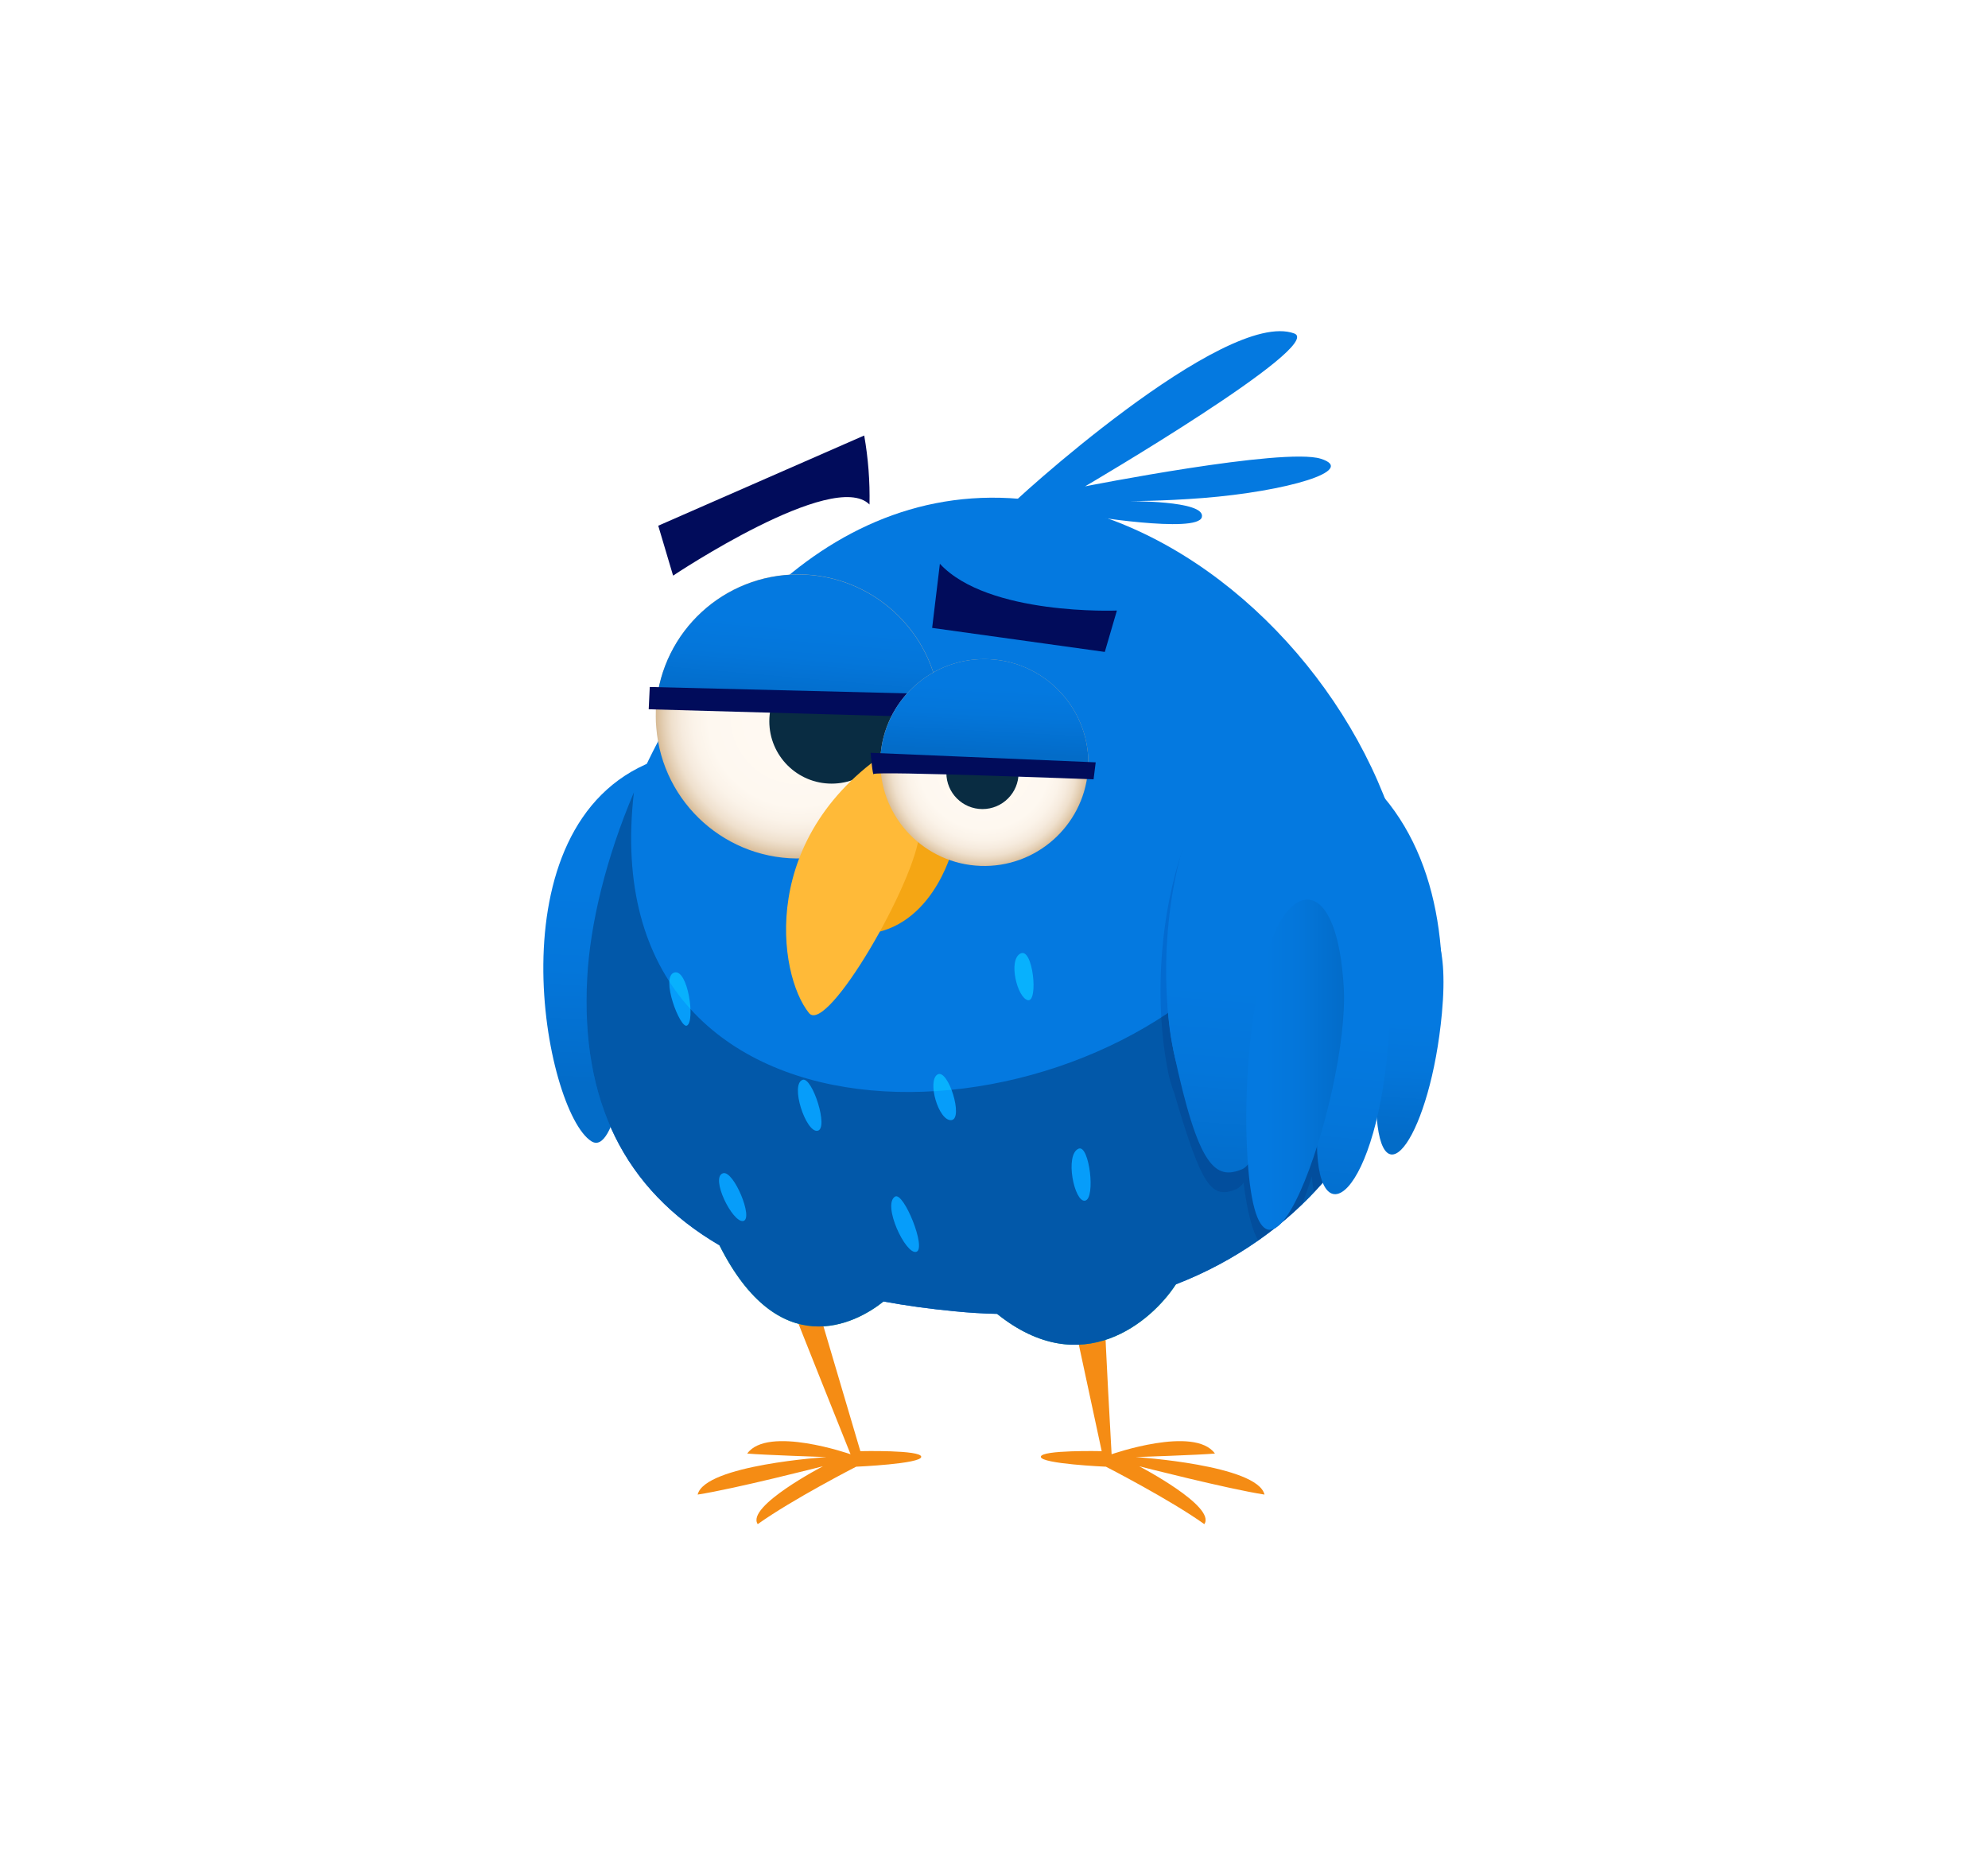
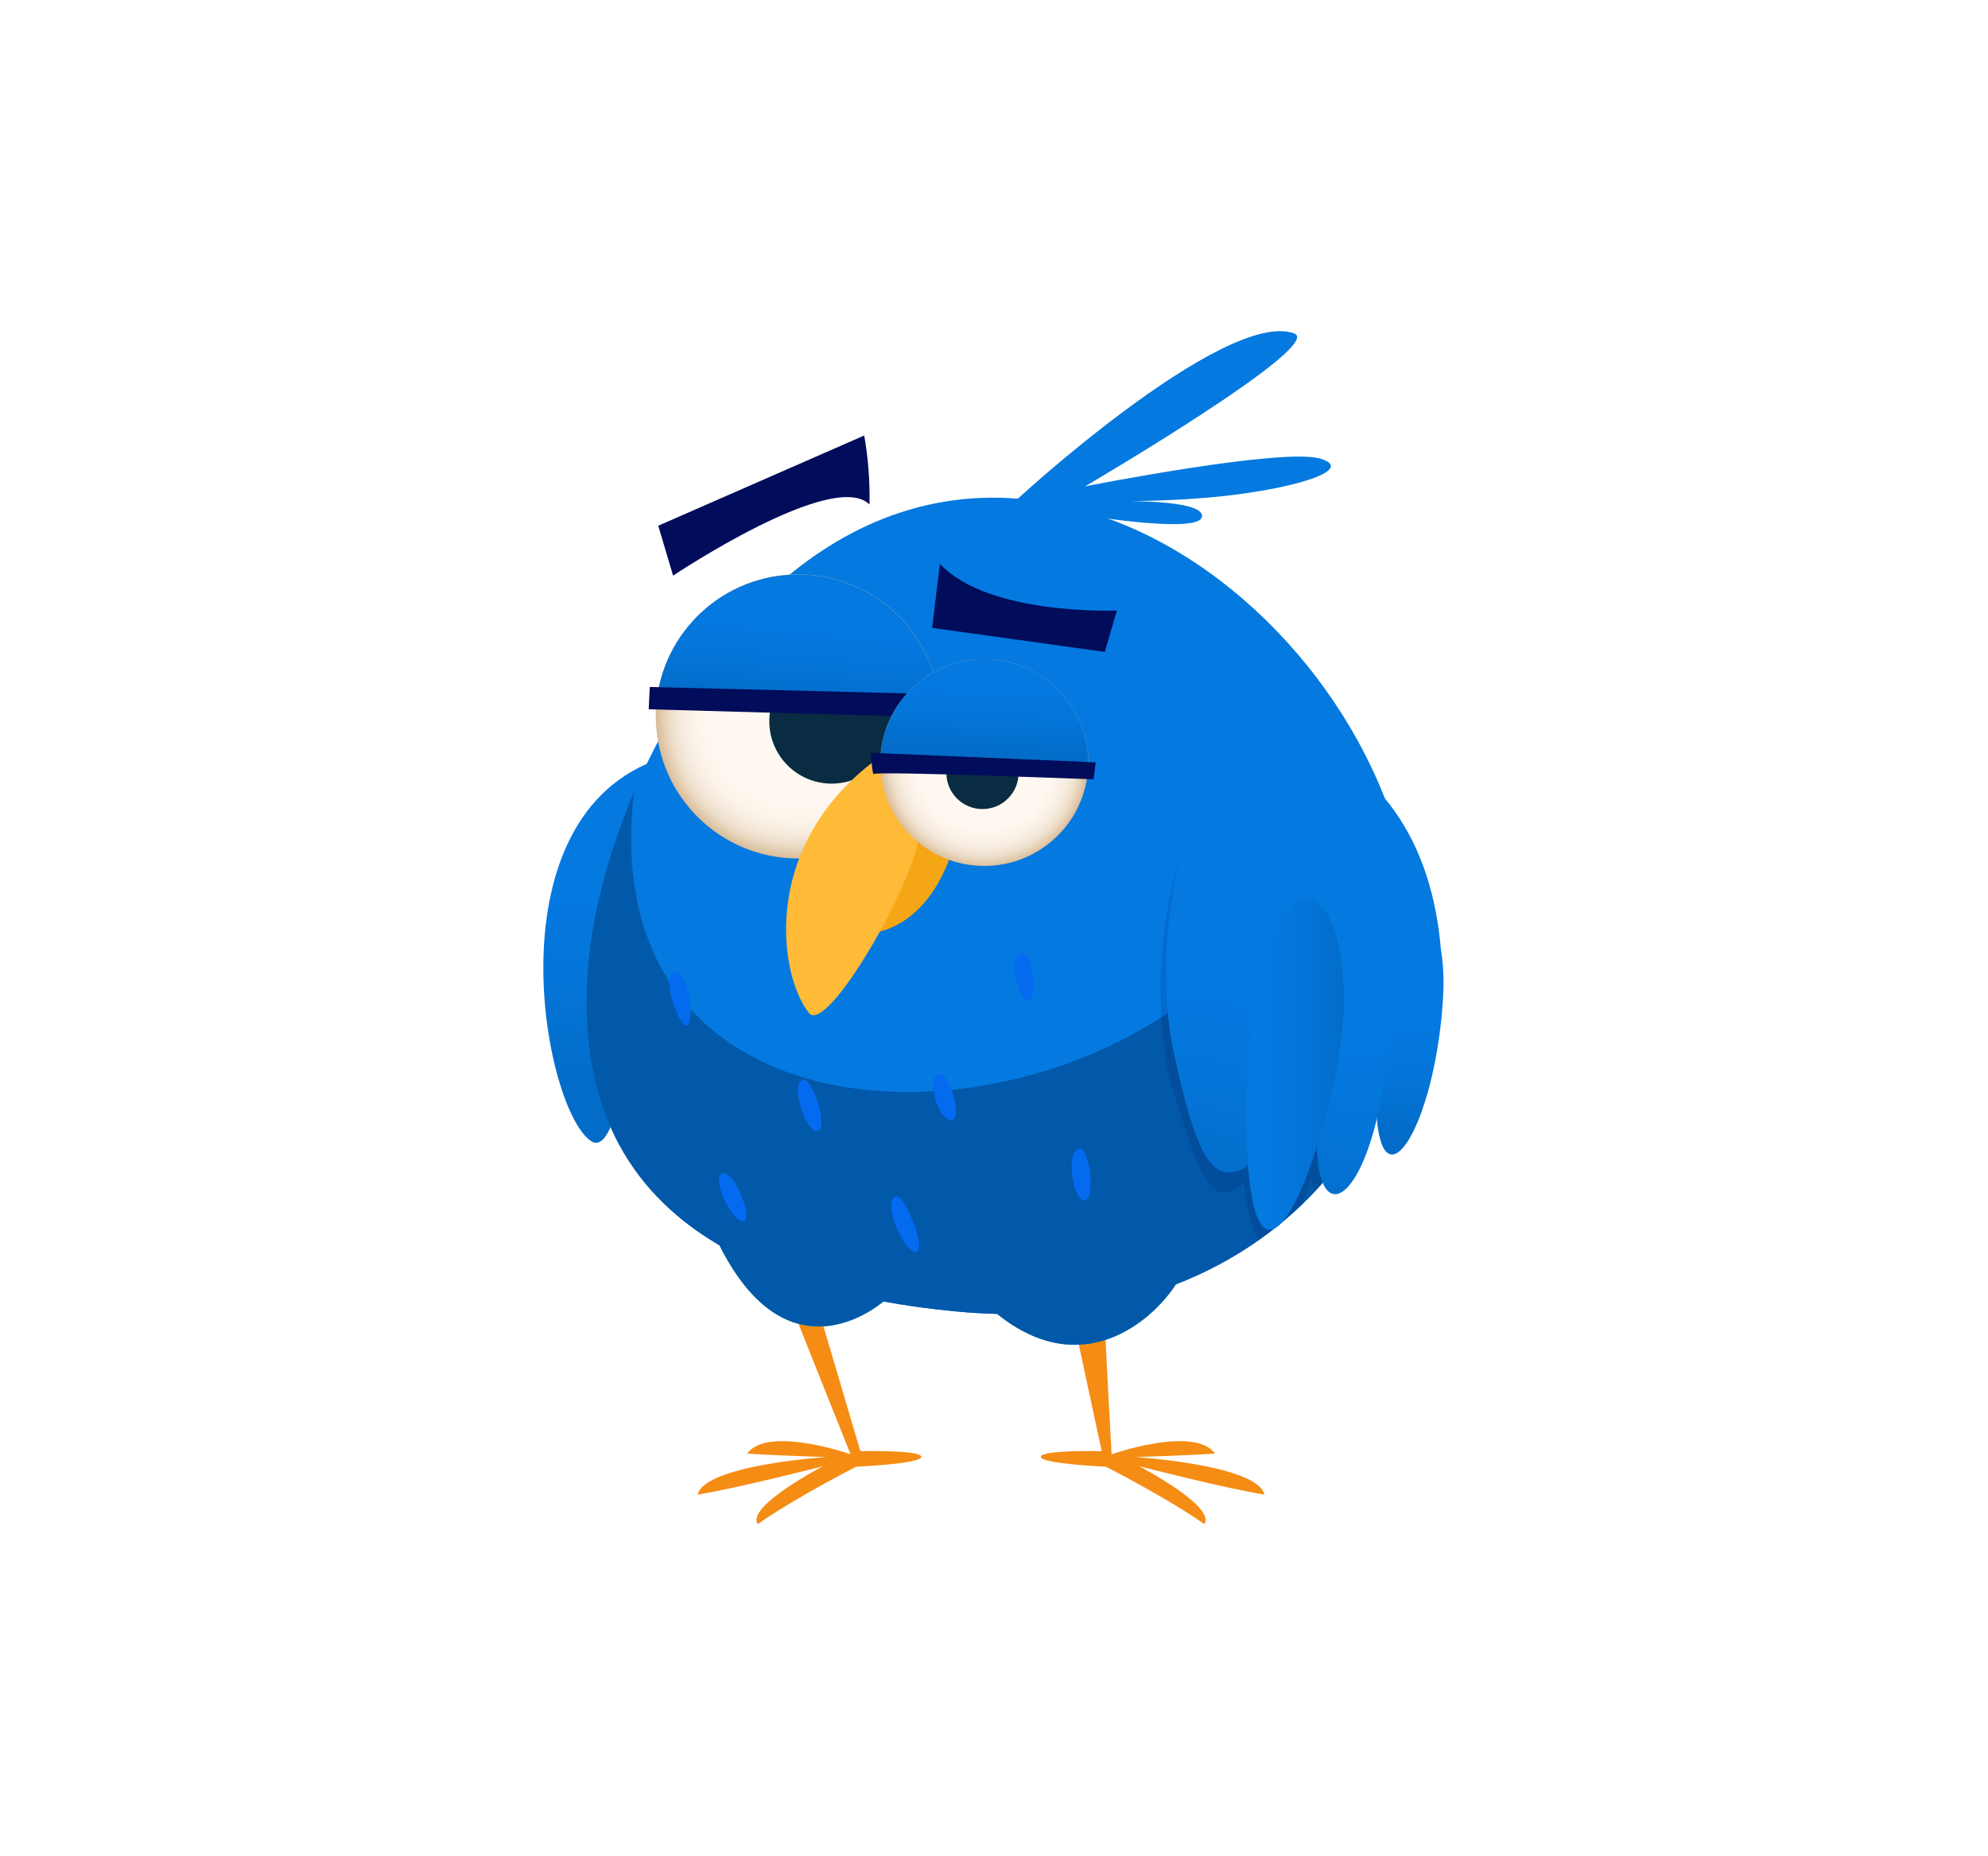
<svg xmlns="http://www.w3.org/2000/svg" xmlns:xlink="http://www.w3.org/1999/xlink" viewBox="0 0 450 420">
  <defs>
-     <style>.cls-1{isolation:isolate;}.cls-2{fill:url(#Безымянный_градиент_3);}.cls-3{fill:#f58c14;}.cls-4{fill:#18b292;}.cls-5{fill:#0479e0;}.cls-6{fill:#0258a9;}.cls-7{fill:#4670a3;opacity:0.2;mix-blend-mode:multiply;}.cls-8{fill:#010c5b;}.cls-9{fill:url(#radial-gradient);}.cls-10{fill:#092c42;}.cls-11{fill:url(#Безымянный_градиент_3-2);}.cls-12{fill:url(#Безымянный_градиент_3-3);}.cls-13{fill:url(#Безымянный_градиент_3-4);}.cls-14{fill:url(#Безымянный_градиент_3-5);}.cls-15{fill:url(#Безымянный_градиент_3-6);}.cls-16{fill:#f5a614;}.cls-17{mix-blend-mode:screen;}.cls-18{fill:#046af0;}.cls-19{fill:#ffba38;}.cls-20{fill:url(#radial-gradient-2);}.cls-21{fill:url(#Безымянный_градиент_3-7);}</style>
    <linearGradient id="Безымянный_градиент_3" x1="135.6" y1="190.16" x2="133.19" y2="245.44" gradientUnits="userSpaceOnUse">
-       <stop offset="0.2" stop-color="#0479e0" />
-       <stop offset="0.53" stop-color="#0476da" />
-       <stop offset="0.94" stop-color="#036dcb" />
+       <stop offset=".2" stop-color="#0479e0" />
+       <stop offset=".53" stop-color="#0476da" />
+       <stop offset=".94" stop-color="#036dcb" />
      <stop offset="1" stop-color="#036cc8" />
    </linearGradient>
+     <linearGradient id="Безымянный_градиент_3-2" x1="182.59" y1="137.19" x2="180.67" y2="159.3" xlink:href="#Безымянный_градиент_3" />
+     <linearGradient id="Безымянный_градиент_3-3" x1="225.1" y1="149.8" x2="216.68" y2="181.16" gradientTransform="rotate(-12.16 623.733 -254.248)" xlink:href="#Безымянный_градиент_3" />
+     <linearGradient id="Безымянный_градиент_3-4" x1="188.36" y1="128.83" x2="171.91" y2="184.12" gradientTransform="rotate(-12.16 623.733 -254.248)" xlink:href="#Безымянный_градиент_3" />
+     <linearGradient id="Безымянный_градиент_3-5" x1="214.33" y1="145.78" x2="197.34" y2="201.22" gradientTransform="rotate(-12.16 623.733 -254.248)" xlink:href="#Безымянный_градиент_3" />
+     <linearGradient id="Безымянный_градиент_3-6" x1="282.1" y1="241" x2="304.27" y2="241" xlink:href="#Безымянный_градиент_3" />
+     <linearGradient id="Безымянный_градиент_3-7" x1="223.88" y1="152.04" x2="222.92" y2="170.31" xlink:href="#Безымянный_градиент_3" />
    <radialGradient id="radial-gradient" cx="180.64" cy="162.23" r="32.2" gradientUnits="userSpaceOnUse">
-       <stop offset="0.32" stop-color="#fff9f2" />
-       <stop offset="0.63" stop-color="#fef8f0" />
-       <stop offset="0.74" stop-color="#fbf3e9" />
-       <stop offset="0.82" stop-color="#f6ebde" />
-       <stop offset="0.89" stop-color="#efe0cd" />
-       <stop offset="0.94" stop-color="#e5d1b7" />
-       <stop offset="0.99" stop-color="#dabf9c" />
+       <stop offset=".32" stop-color="#fff9f2" />
+       <stop offset=".63" stop-color="#fef8f0" />
+       <stop offset=".74" stop-color="#fbf3e9" />
+       <stop offset=".82" stop-color="#f6ebde" />
+       <stop offset=".89" stop-color="#efe0cd" />
+       <stop offset=".94" stop-color="#e5d1b7" />
+       <stop offset=".99" stop-color="#dabf9c" />
      <stop offset="1" stop-color="#d6ba94" />
    </radialGradient>
-     <linearGradient id="Безымянный_градиент_3-2" x1="182.59" y1="137.19" x2="180.67" y2="159.3" xlink:href="#Безымянный_градиент_3" />
-     <linearGradient id="Безымянный_градиент_3-3" x1="225.1" y1="149.8" x2="216.68" y2="181.16" gradientTransform="translate(67.55 125.68) rotate(-12.16)" xlink:href="#Безымянный_градиент_3" />
-     <linearGradient id="Безымянный_градиент_3-4" x1="188.36" y1="128.83" x2="171.91" y2="184.12" gradientTransform="translate(67.55 125.68) rotate(-12.16)" xlink:href="#Безымянный_градиент_3" />
-     <linearGradient id="Безымянный_градиент_3-5" x1="214.33" y1="145.78" x2="197.34" y2="201.22" gradientTransform="translate(67.55 125.68) rotate(-12.16)" xlink:href="#Безымянный_градиент_3" />
-     <linearGradient id="Безымянный_градиент_3-6" x1="282.1" y1="241" x2="304.27" y2="241" xlink:href="#Безымянный_градиент_3" />
    <radialGradient id="radial-gradient-2" cx="222.79" cy="172.81" r="23.55" xlink:href="#radial-gradient" />
-     <linearGradient id="Безымянный_градиент_3-7" x1="223.88" y1="152.04" x2="222.92" y2="170.31" xlink:href="#Безымянный_градиент_3" />
+     <style>.cls-5{fill:#0479e0}.cls-8{fill:#010c5b}.cls-10{fill:#092c42}</style>
  </defs>
-   <g class="cls-1">
+   <g style="isolation:isolate">
    <g id="_1" data-name="1">
-       <path class="cls-2" d="M147.8,172.33c-37,14.42-24.51,79.31-13.94,86S147.8,172.33,147.8,172.33Z" />
-       <path class="cls-3" d="M179.53,296.5c.16.64,13,32.68,13,32.68s-18.75-6.57-23.39-.16c3.36.32,17.94.8,17.94.8s-27.56,1.76-29.16,8.49c8.33-1.28,28.36-6.41,28.36-6.41S168.79,341,171.52,345c7.85-5.61,22.27-13,22.27-13s14.74-.64,14.74-2.24-13.78-1.28-13.78-1.28l-8.81-29.8Z" />
-       <path class="cls-3" d="M250.18,300.18c-.16.64,1.44,29,1.44,29s18.75-6.57,23.39-.16c-3.36.32-17.94.8-17.94.8s27.56,1.76,29.16,8.49c-8.33-1.28-28.36-6.41-28.36-6.41S275.34,341,272.61,345c-7.85-5.61-22.27-13-22.27-13s-14.74-.64-14.74-2.24,13.78-1.28,13.78-1.28l-5.61-26.12Z" />
-       <path class="cls-4" d="M202.6,292a11.67,11.67,0,0,1-2.61,2.6c-6.48,5.2-23.71,14-37.14-12.71q-.81-1.59-1.59-3.35S203.08,290.57,202.6,292Z" />
-       <path class="cls-4" d="M268,287.2a16.35,16.35,0,0,1-1.81,3.52c-5.46,8.4-21.28,22.12-40.47,6.68a50.08,50.08,0,0,1-4.83-4.43S270.37,280,268,287.2Z" />
-       <path class="cls-5" d="M319.4,223.28a85.12,85.12,0,0,1-1.54,8.46,82.46,82.46,0,0,1-20.42,38.15c-.87.94-1.78,1.86-2.72,2.75a80.86,80.86,0,0,1-9.92,8.16,86.84,86.84,0,0,1-18.64,9.92,104.67,104.67,0,0,1-40.47,6.68q-4.72-.1-9.63-.59Q207.58,296,200,294.6q-22.34-4-37.14-12.71c-21.65-12.67-31.43-32.82-29.94-60.54.65-12.19,4.26-27.13,10.57-42,16.83-39.6,52.88-78.6,103.34-63.29,33.06,10,61.81,42.16,70.5,76.65A81.62,81.62,0,0,1,319.4,223.28Z" />
-       <path class="cls-6" d="M317.86,231.73c-6.12,26.3-24.39,48.4-51.7,59-5.46,8.4-21.28,22.12-40.47,6.68q-4.72-.1-9.63-.59Q207.58,296,200,294.6c-6.48,5.2-23.71,14-37.14-12.71-21.65-12.67-31.43-32.82-29.94-60.54.65-12.19,4.26-27.13,10.57-42-9.82,85.11,98.8,82.66,138.91,33.8C297.53,215.88,309.44,222.74,317.86,231.73Z" />
-       <path class="cls-7" d="M319.4,223.28a85.12,85.12,0,0,1-1.54,8.46,82.46,82.46,0,0,1-20.42,38.15,27.65,27.65,0,0,1-.5-3.63c-.71,2.29-1.45,4.44-2.22,6.38a80.86,80.86,0,0,1-9.92,8.16c-1.32-2.22-2.46-6.41-3.32-13.11a4.07,4.07,0,0,1-1.58,1.46c-5.65,2.36-7.83-.31-14.13-21.82a27.41,27.41,0,0,1-1.39-4.83c-6.79-34.67,7.57-81.28,30.54-70.49a48.45,48.45,0,0,1,22.4,20.74A81.62,81.62,0,0,1,319.4,223.28Z" />
-       <path class="cls-8" d="M212.75,127.62,211,142.13l39.08,5.44,2.74-9.37S223.7,139.41,212.75,127.62Z" />
-       <path class="cls-8" d="M149,119l3.36,11.3s36.29-24.27,44.46-16.1a80.36,80.36,0,0,0-1.2-15.62Z" />
-       <path class="cls-9" d="M212.85,162v.2a32.2,32.2,0,0,1-64.3,2.46c-.08-.81-.11-1.63-.11-2.46s0-1.77.11-2.64a32.21,32.21,0,0,1,64.2,0C212.81,160.4,212.84,161.2,212.85,162Z" />
+       <path d="M147.8 172.33c-37 14.42-24.51 79.31-13.94 86s13.94-86 13.94-86z" fill="url(#Безымянный_градиент_3)" />
+       <path d="M179.53 296.5c.16.64 13 32.68 13 32.68s-18.75-6.57-23.39-.16c3.36.32 17.94.8 17.94.8s-27.56 1.76-29.16 8.49c8.33-1.28 28.36-6.41 28.36-6.41s-17.49 9.1-14.76 13.1c7.85-5.61 22.27-13 22.27-13s14.74-.64 14.74-2.24-13.78-1.28-13.78-1.28l-8.81-29.8zm70.65 3.68c-.16.64 1.44 29 1.44 29s18.75-6.57 23.39-.16c-3.36.32-17.94.8-17.94.8s27.56 1.76 29.16 8.49c-8.33-1.28-28.36-6.41-28.36-6.41s17.47 9.1 14.74 13.1c-7.85-5.61-22.27-13-22.27-13s-14.74-.64-14.74-2.24 13.78-1.28 13.78-1.28l-5.61-26.12z" fill="#f58c14" />
+       <path d="M202.6 292a11.67 11.67 0 01-2.61 2.6c-6.48 5.2-23.71 14-37.14-12.71q-.81-1.59-1.59-3.35s41.82 12.03 41.34 13.46zm65.4-4.8a16.35 16.35 0 01-1.81 3.52c-5.46 8.4-21.28 22.12-40.47 6.68a50.08 50.08 0 01-4.83-4.43S270.37 280 268 287.2z" fill="#18b292" />
+       <path class="cls-5" d="M319.4 223.28a85.12 85.12 0 01-1.54 8.46 82.46 82.46 0 01-20.42 38.15c-.87.94-1.78 1.86-2.72 2.75a80.86 80.86 0 01-9.92 8.16 86.84 86.84 0 01-18.64 9.92 104.67 104.67 0 01-40.47 6.68q-4.72-.1-9.63-.59-8.48-.81-16.06-2.21-22.34-4-37.14-12.71c-21.65-12.67-31.43-32.82-29.94-60.54.65-12.19 4.26-27.13 10.57-42 16.83-39.6 52.88-78.6 103.34-63.29 33.06 10 61.81 42.16 70.5 76.65a81.62 81.62 0 012.07 30.57z" />
+       <path d="M317.86 231.73c-6.12 26.3-24.39 48.4-51.7 59-5.46 8.4-21.28 22.12-40.47 6.68q-4.72-.1-9.63-.59-8.48-.82-16.06-2.22c-6.48 5.2-23.71 14-37.14-12.71-21.65-12.67-31.43-32.82-29.94-60.54.65-12.19 4.26-27.13 10.57-42-9.82 85.11 98.8 82.66 138.91 33.8 15.13 2.73 27.04 9.59 35.46 18.58z" fill="#0258a9" />
+       <path d="M319.4 223.28a85.12 85.12 0 01-1.54 8.46 82.46 82.46 0 01-20.42 38.15 27.65 27.65 0 01-.5-3.63c-.71 2.29-1.45 4.44-2.22 6.38a80.86 80.86 0 01-9.92 8.16c-1.32-2.22-2.46-6.41-3.32-13.11a4.07 4.07 0 01-1.58 1.46c-5.65 2.36-7.83-.31-14.13-21.82a27.41 27.41 0 01-1.39-4.83c-6.79-34.67 7.57-81.28 30.54-70.49a48.45 48.45 0 0122.4 20.74 81.62 81.62 0 012.08 30.53z" style="mix-blend-mode:multiply" fill="#4670a3" opacity=".2" />
+       <path class="cls-8" d="M212.75 127.62L211 142.13l39.08 5.44 2.74-9.37s-29.12 1.21-40.07-10.58zM149 119l3.36 11.3s36.29-24.27 44.46-16.1a80.36 80.36 0 00-1.2-15.62z" />
+       <path d="M212.85 162v.2a32.2 32.2 0 01-64.3 2.46c-.08-.81-.11-1.63-.11-2.46s0-1.77.11-2.64a32.21 32.21 0 0164.2 0c.06.84.09 1.64.1 2.44z" fill="url(#radial-gradient)" />
      <circle class="cls-10" cx="188.25" cy="163.27" r="14.11" />
-       <path class="cls-11" d="M212.74,159.59h-64.2a32.21,32.21,0,0,1,64.2,0Z" />
-       <polygon class="cls-8" points="147.08 155.5 146.84 160.55 215.34 162.47 214.85 157.19 147.08 155.5" />
-       <path class="cls-5" d="M227.83,115.37c.72-1.2,49.42-45.66,65.13-39.89,7.21,2.64-47.34,34.61-47.34,34.61s44.94-8.89,53.35-6.25-7.75,7.4-26.68,8.89c-9.13.72-17.3.72-17.3.72s18-.24,17.06,3.6-26.92-.48-26.92-.48Z" />
-       <path class="cls-5" d="M296.2,167.52c-23-10.78-37.33,35.82-30.54,70.5s60.68,9.05,60.82-14.58S318.68,178.07,296.2,167.52Z" />
-       <path class="cls-12" d="M311.53,251.24c1,21.66,12.3,5.71,14.86-21.89,3.14-33.85-15.57-20.49-14.67-4.71A187.54,187.54,0,0,1,311.53,251.24Z" />
-       <path class="cls-13" d="M265.66,238c5.59,26.39,9.47,29.18,15.53,26.65s12.35-42,10.12-55.53S257.42,199.12,265.66,238Z" />
-       <path class="cls-14" d="M298.12,256.59c-.71,25.23,14,14.67,16.35-23.44,2.93-48.52-13.75-22.61-13.93-14S298.12,256.59,298.12,256.59Z" />
-       <path class="cls-15" d="M282.17,257.57c1.72,53.26,23.4-9.71,22-34s-11.17-24.39-16.26-11S281.8,246.23,282.17,257.57Z" />
-       <path class="cls-16" d="M194.19,211.5c16.58,0,21.39-19.23,21.39-19.23l-9.13-4.09S195.63,204.77,194.19,211.5Z" />
-       <g class="cls-17">
-         <path class="cls-18" d="M244.18,260c-3.25,1.3-1,12.26,1.44,11.78S246.58,259.08,244.18,260Z" />
-         <path class="cls-18" d="M231,215.83c-2.88,1.44-.72,10.09,1.68,10.57S233.84,214.38,231,215.83Z" />
-         <path class="cls-18" d="M212.21,243.22c-2.4,1.44.24,10.57,3.12,10.33S214.61,241.78,212.21,243.22Z" />
-         <path class="cls-18" d="M181.69,244.42c-2.92,1,.72,12,3.36,11.54S183.85,243.7,181.69,244.42Z" />
-         <path class="cls-18" d="M202.6,270.86c-2.94,1.84,2.4,13.22,4.81,12.5S204.52,269.66,202.6,270.86Z" />
-         <path class="cls-18" d="M163.67,265.57c-3,.9,2.16,11.3,4.57,10.81S166.07,264.85,163.67,265.57Z" />
-         <path class="cls-18" d="M152.61,220.15c-3.19,1,1.36,12.78,2.88,12C157.42,231.21,155.73,219.19,152.61,220.15Z" />
-       </g>
-       <path class="cls-19" d="M202.6,169c-31.24,19.71-26.54,51.59-19.47,60.32,4.09,5,24.27-30,25-40.86S202.6,169,202.6,169Z" />
-       <path class="cls-20" d="M246.34,172.81c0,.61,0,1.21-.08,1.8a23.55,23.55,0,0,1-47-1.8v-.14a23.55,23.55,0,0,1,47.1.14Z" />
+       <path d="M212.74 159.59h-64.2a32.21 32.21 0 0164.2 0z" fill="url(#Безымянный_градиент_3-2)" />
+       <path class="cls-8" d="M147.08 155.5l-.24 5.05 68.5 1.92-.49-5.28-67.77-1.69z" />
+       <path class="cls-5" d="M227.83 115.37c.72-1.2 49.42-45.66 65.13-39.89 7.21 2.64-47.34 34.61-47.34 34.61s44.94-8.89 53.35-6.25-7.75 7.4-26.68 8.89c-9.13.72-17.3.72-17.3.72s18-.24 17.06 3.6-26.92-.48-26.92-.48zm68.37 52.15c-23-10.78-37.33 35.82-30.54 70.5s60.68 9.05 60.82-14.58-7.8-45.37-30.28-55.92z" />
+       <path d="M311.53 251.24c1 21.66 12.3 5.71 14.86-21.89 3.14-33.85-15.57-20.49-14.67-4.71a187.54 187.54 0 01-.19 26.6z" fill="url(#Безымянный_градиент_3-3)" />
+       <path d="M265.66 238c5.59 26.39 9.47 29.18 15.53 26.65s12.35-42 10.12-55.53-33.89-10-25.65 28.88z" fill="url(#Безымянный_градиент_3-4)" />
+       <path d="M298.12 256.59c-.71 25.23 14 14.67 16.35-23.44 2.93-48.52-13.75-22.61-13.93-14s-2.42 37.44-2.42 37.44z" fill="url(#Безымянный_градиент_3-5)" />
+       <path d="M282.17 257.57c1.72 53.26 23.4-9.71 22-34s-11.17-24.39-16.26-11-6.11 33.66-5.74 45z" fill="url(#Безымянный_градиент_3-6)" />
+       <path d="M194.19 211.5c16.58 0 21.39-19.23 21.39-19.23l-9.13-4.09s-10.82 16.59-12.26 23.32z" fill="#f5a614" />
+       <path d="M244.18 260c-3.25 1.3-1 12.26 1.44 11.78s.96-12.7-1.44-11.78zM231 215.83c-2.88 1.44-.72 10.09 1.68 10.57s1.16-12.02-1.68-10.57zm-18.79 27.39c-2.4 1.44.24 10.57 3.12 10.33s-.72-11.77-3.12-10.33zm-30.52 1.2c-2.92 1 .72 12 3.36 11.54s-1.2-12.26-3.36-11.54zm20.91 26.44c-2.94 1.84 2.4 13.22 4.81 12.5s-2.89-13.7-4.81-12.5zm-38.93-5.29c-3 .9 2.16 11.3 4.57 10.81s-2.17-11.53-4.57-10.81zm-11.06-45.42c-3.19 1 1.36 12.78 2.88 12 1.93-.94.24-12.96-2.88-12z" fill="#046af0" />
+       <path d="M202.6 169c-31.24 19.71-26.54 51.59-19.47 60.32 4.09 5 24.27-30 25-40.86S202.6 169 202.6 169z" fill="#ffba38" />
+       <path d="M246.34 172.81c0 .61 0 1.21-.08 1.8a23.55 23.55 0 01-47-1.8v-.14a23.55 23.55 0 0147.1.14z" fill="url(#radial-gradient-2)" />
      <circle class="cls-10" cx="222.39" cy="174.97" r="8.17" />
-       <path class="cls-21" d="M246.34,172.81c0,.61,0,1.21-.08,1.8l-47-1.94a23.55,23.55,0,0,1,47.1.14Z" />
-       <path class="cls-8" d="M197.07,170.4s.48,5.53.72,4.81,49.75,1.2,49.75,1.2l.48-3.85Z" />
+       <path d="M246.34 172.81c0 .61 0 1.21-.08 1.8l-47-1.94a23.55 23.55 0 0147.1.14z" fill="url(#Безымянный_градиент_3-7)" />
+       <path class="cls-8" d="M197.07 170.4s.48 5.53.72 4.81 49.75 1.2 49.75 1.2l.48-3.85z" />
    </g>
  </g>
</svg>
